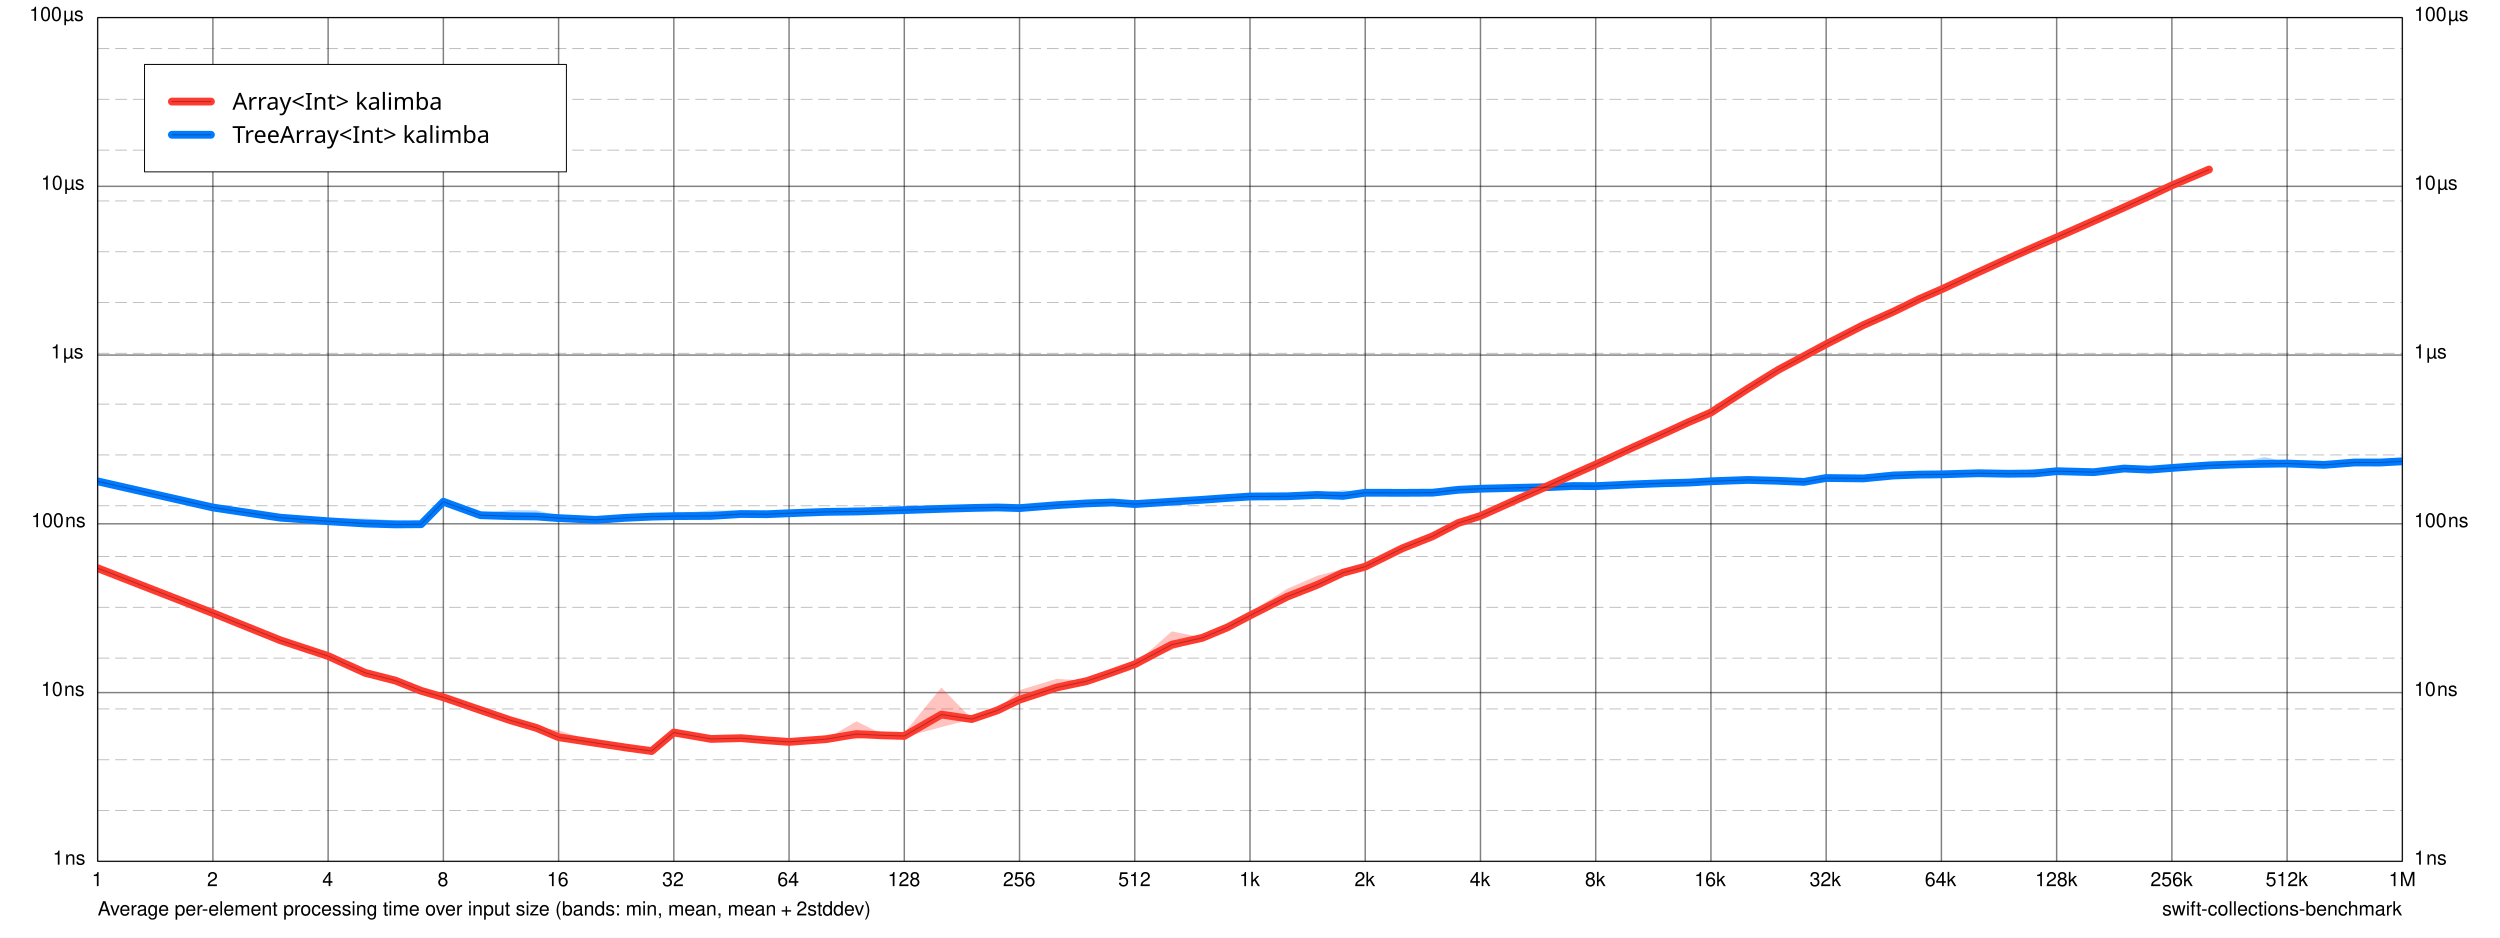
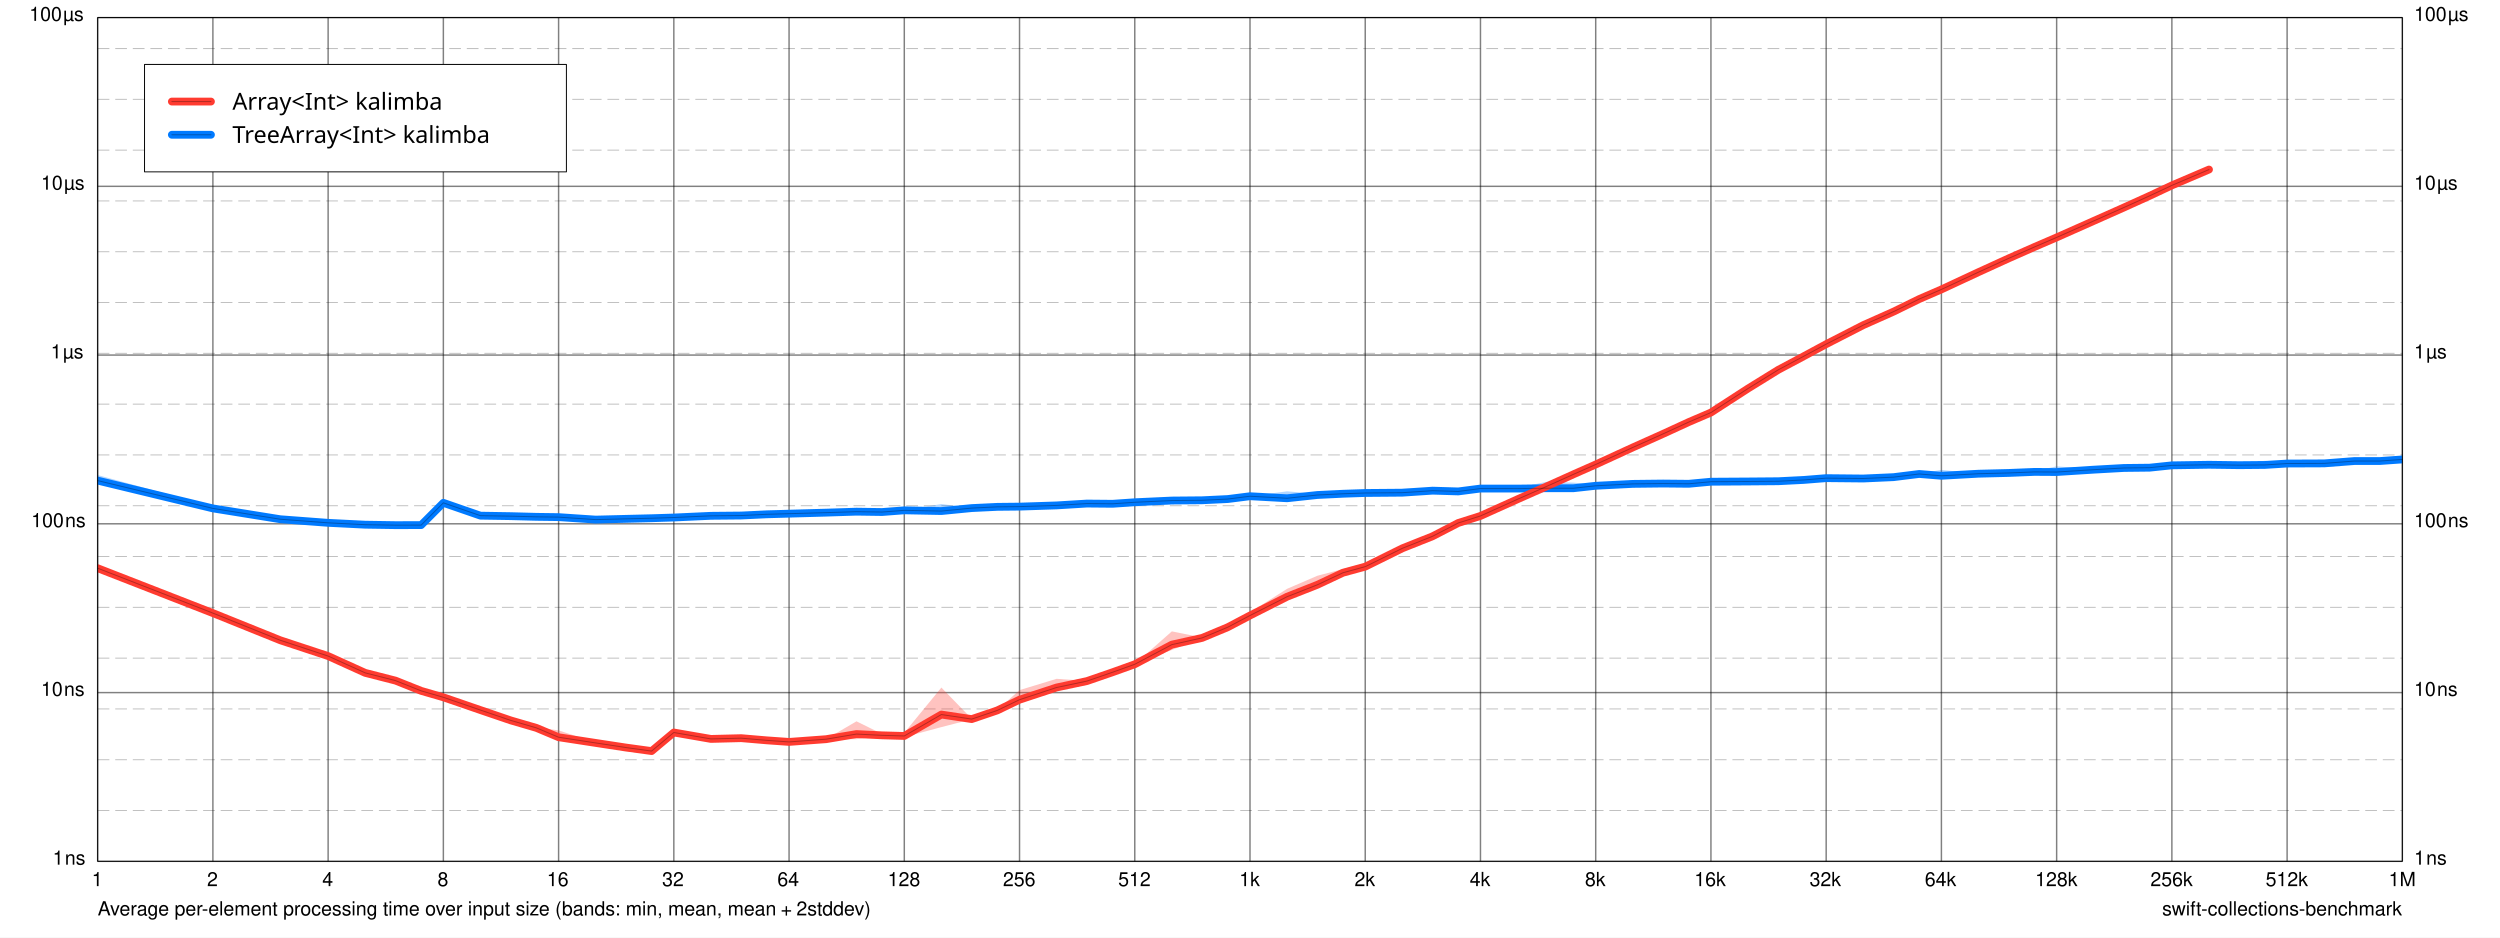
<svg xmlns="http://www.w3.org/2000/svg" xmlns:xlink="http://www.w3.org/1999/xlink" width="1280.0px" height="480.0px" viewBox="0.0 0.0 1280.0 480.0" version="1.1">
  <path d="M 0 0 L 0 480 L 1280 480 L 1280 0 z" fill="#FFFFFF" fill-opacity="1.0" stroke="none" />
  <text x="50" y="468.7" font-family="Helvetica" font-size="10" font-weight="normal" font-style="normal" fill="#000000" fill-opacity="1">Average per-element processing time over input size (bands: min, mean, mean + 2stddev)</text>
  <a xlink:href="https://github.com/apple/swift-collections-benchmark">
    <text x="1107" y="468.7" font-family="Helvetica" font-size="10" font-weight="normal" font-style="normal" fill="#000000" fill-opacity="1">swift-collections-benchmark</text>
  </a>
  <path d="M 50 9 L 50 441" fill="none" stroke-width="0.75" stroke="#000000" stroke-opacity="0.498" stroke-linecap="butt" stroke-linejoin="round" />
  <text x="47" y="453.7" font-family="Helvetica" font-size="10" font-weight="normal" font-style="normal" fill="#000000" fill-opacity="1">1</text>
  <path d="M 109 9 L 109 441" fill="none" stroke-width="0.75" stroke="#000000" stroke-opacity="0.498" stroke-linecap="butt" stroke-linejoin="round" />
  <text x="106" y="453.7" font-family="Helvetica" font-size="10" font-weight="normal" font-style="normal" fill="#000000" fill-opacity="1">2</text>
  <path d="M 168 9 L 168 441" fill="none" stroke-width="0.75" stroke="#000000" stroke-opacity="0.498" stroke-linecap="butt" stroke-linejoin="round" />
  <text x="165" y="453.7" font-family="Helvetica" font-size="10" font-weight="normal" font-style="normal" fill="#000000" fill-opacity="1">4</text>
  <path d="M 227 9 L 227 441" fill="none" stroke-width="0.75" stroke="#000000" stroke-opacity="0.498" stroke-linecap="butt" stroke-linejoin="round" />
  <text x="224" y="453.7" font-family="Helvetica" font-size="10" font-weight="normal" font-style="normal" fill="#000000" fill-opacity="1">8</text>
  <path d="M 286 9 L 286 441" fill="none" stroke-width="0.75" stroke="#000000" stroke-opacity="0.498" stroke-linecap="butt" stroke-linejoin="round" />
  <text x="280" y="453.7" font-family="Helvetica" font-size="10" font-weight="normal" font-style="normal" fill="#000000" fill-opacity="1">16</text>
  <path d="M 345 9 L 345 441" fill="none" stroke-width="0.75" stroke="#000000" stroke-opacity="0.498" stroke-linecap="butt" stroke-linejoin="round" />
  <text x="339" y="453.7" font-family="Helvetica" font-size="10" font-weight="normal" font-style="normal" fill="#000000" fill-opacity="1">32</text>
  <path d="M 404 9 L 404 441" fill="none" stroke-width="0.75" stroke="#000000" stroke-opacity="0.498" stroke-linecap="butt" stroke-linejoin="round" />
  <text x="398" y="453.7" font-family="Helvetica" font-size="10" font-weight="normal" font-style="normal" fill="#000000" fill-opacity="1">64</text>
  <path d="M 463 9 L 463 441" fill="none" stroke-width="0.75" stroke="#000000" stroke-opacity="0.498" stroke-linecap="butt" stroke-linejoin="round" />
  <text x="454.5" y="453.7" font-family="Helvetica" font-size="10" font-weight="normal" font-style="normal" fill="#000000" fill-opacity="1">128</text>
  <path d="M 522 9 L 522 441" fill="none" stroke-width="0.75" stroke="#000000" stroke-opacity="0.498" stroke-linecap="butt" stroke-linejoin="round" />
  <text x="513.5" y="453.7" font-family="Helvetica" font-size="10" font-weight="normal" font-style="normal" fill="#000000" fill-opacity="1">256</text>
  <path d="M 581 9 L 581 441" fill="none" stroke-width="0.75" stroke="#000000" stroke-opacity="0.498" stroke-linecap="butt" stroke-linejoin="round" />
  <text x="572.5" y="453.7" font-family="Helvetica" font-size="10" font-weight="normal" font-style="normal" fill="#000000" fill-opacity="1">512</text>
  <path d="M 640 9 L 640 441" fill="none" stroke-width="0.75" stroke="#000000" stroke-opacity="0.498" stroke-linecap="butt" stroke-linejoin="round" />
  <text x="634.5" y="453.7" font-family="Helvetica" font-size="10" font-weight="normal" font-style="normal" fill="#000000" fill-opacity="1">1k</text>
  <path d="M 699 9 L 699 441" fill="none" stroke-width="0.75" stroke="#000000" stroke-opacity="0.498" stroke-linecap="butt" stroke-linejoin="round" />
  <text x="693.5" y="453.7" font-family="Helvetica" font-size="10" font-weight="normal" font-style="normal" fill="#000000" fill-opacity="1">2k</text>
  <path d="M 758 9 L 758 441" fill="none" stroke-width="0.75" stroke="#000000" stroke-opacity="0.498" stroke-linecap="butt" stroke-linejoin="round" />
  <text x="752.5" y="453.7" font-family="Helvetica" font-size="10" font-weight="normal" font-style="normal" fill="#000000" fill-opacity="1">4k</text>
  <path d="M 817 9 L 817 441" fill="none" stroke-width="0.75" stroke="#000000" stroke-opacity="0.498" stroke-linecap="butt" stroke-linejoin="round" />
  <text x="811.5" y="453.7" font-family="Helvetica" font-size="10" font-weight="normal" font-style="normal" fill="#000000" fill-opacity="1">8k</text>
  <path d="M 876 9 L 876 441" fill="none" stroke-width="0.75" stroke="#000000" stroke-opacity="0.498" stroke-linecap="butt" stroke-linejoin="round" />
  <text x="867.5" y="453.7" font-family="Helvetica" font-size="10" font-weight="normal" font-style="normal" fill="#000000" fill-opacity="1">16k</text>
  <path d="M 935 9 L 935 441" fill="none" stroke-width="0.75" stroke="#000000" stroke-opacity="0.498" stroke-linecap="butt" stroke-linejoin="round" />
  <text x="926.5" y="453.7" font-family="Helvetica" font-size="10" font-weight="normal" font-style="normal" fill="#000000" fill-opacity="1">32k</text>
  <path d="M 994 9 L 994 441" fill="none" stroke-width="0.75" stroke="#000000" stroke-opacity="0.498" stroke-linecap="butt" stroke-linejoin="round" />
  <text x="985.5" y="453.7" font-family="Helvetica" font-size="10" font-weight="normal" font-style="normal" fill="#000000" fill-opacity="1">64k</text>
  <path d="M 1053 9 L 1053 441" fill="none" stroke-width="0.75" stroke="#000000" stroke-opacity="0.498" stroke-linecap="butt" stroke-linejoin="round" />
  <text x="1042" y="453.7" font-family="Helvetica" font-size="10" font-weight="normal" font-style="normal" fill="#000000" fill-opacity="1">128k</text>
  <path d="M 1112 9 L 1112 441" fill="none" stroke-width="0.75" stroke="#000000" stroke-opacity="0.498" stroke-linecap="butt" stroke-linejoin="round" />
  <text x="1101" y="453.7" font-family="Helvetica" font-size="10" font-weight="normal" font-style="normal" fill="#000000" fill-opacity="1">256k</text>
  <path d="M 1171 9 L 1171 441" fill="none" stroke-width="0.75" stroke="#000000" stroke-opacity="0.498" stroke-linecap="butt" stroke-linejoin="round" />
  <text x="1160" y="453.7" font-family="Helvetica" font-size="10" font-weight="normal" font-style="normal" fill="#000000" fill-opacity="1">512k</text>
  <path d="M 1230 9 L 1230 441" fill="none" stroke-width="0.75" stroke="#000000" stroke-opacity="0.498" stroke-linecap="butt" stroke-linejoin="round" />
  <text x="1223" y="453.7" font-family="Helvetica" font-size="10" font-weight="normal" font-style="normal" fill="#000000" fill-opacity="1">1M</text>
  <path d="M 50 441 L 1230 441" fill="none" stroke-width="0.75" stroke="#000000" stroke-opacity="0.498" stroke-linecap="butt" stroke-linejoin="round" />
  <text x="27" y="442.7" font-family="Helvetica" font-size="10" font-weight="normal" font-style="normal" fill="#000000" fill-opacity="1">1 ns</text>
  <text x="1236" y="442.7" font-family="Helvetica" font-size="10" font-weight="normal" font-style="normal" fill="#000000" fill-opacity="1">1 ns</text>
  <path d="M 50 354.6 L 1230 354.6" fill="none" stroke-width="0.75" stroke="#000000" stroke-opacity="0.498" stroke-linecap="butt" stroke-linejoin="round" />
  <text x="21" y="356.3" font-family="Helvetica" font-size="10" font-weight="normal" font-style="normal" fill="#000000" fill-opacity="1">10 ns</text>
  <text x="1236" y="356.3" font-family="Helvetica" font-size="10" font-weight="normal" font-style="normal" fill="#000000" fill-opacity="1">10 ns</text>
  <path d="M 50 268.2 L 1230 268.2" fill="none" stroke-width="0.75" stroke="#000000" stroke-opacity="0.498" stroke-linecap="butt" stroke-linejoin="round" />
  <text x="16" y="269.9" font-family="Helvetica" font-size="10" font-weight="normal" font-style="normal" fill="#000000" fill-opacity="1">100 ns</text>
  <text x="1236" y="269.9" font-family="Helvetica" font-size="10" font-weight="normal" font-style="normal" fill="#000000" fill-opacity="1">100 ns</text>
  <path d="M 50 181.8 L 1230 181.8" fill="none" stroke-width="0.75" stroke="#000000" stroke-opacity="0.498" stroke-linecap="butt" stroke-linejoin="round" />
  <text x="26" y="183.5" font-family="Helvetica" font-size="10" font-weight="normal" font-style="normal" fill="#000000" fill-opacity="1">1 µs</text>
  <text x="1236" y="183.5" font-family="Helvetica" font-size="10" font-weight="normal" font-style="normal" fill="#000000" fill-opacity="1">1 µs</text>
  <path d="M 50 95.4 L 1230 95.4" fill="none" stroke-width="0.75" stroke="#000000" stroke-opacity="0.498" stroke-linecap="butt" stroke-linejoin="round" />
  <text x="21" y="97.1" font-family="Helvetica" font-size="10" font-weight="normal" font-style="normal" fill="#000000" fill-opacity="1">10 µs</text>
  <text x="1236" y="97.1" font-family="Helvetica" font-size="10" font-weight="normal" font-style="normal" fill="#000000" fill-opacity="1">10 µs</text>
  <path d="M 50 9 L 1230 9" fill="none" stroke-width="0.75" stroke="#000000" stroke-opacity="0.498" stroke-linecap="butt" stroke-linejoin="round" />
  <text x="15" y="10.7" font-family="Helvetica" font-size="10" font-weight="normal" font-style="normal" fill="#000000" fill-opacity="1">100 µs</text>
  <text x="1236" y="10.7" font-family="Helvetica" font-size="10" font-weight="normal" font-style="normal" fill="#000000" fill-opacity="1">100 µs</text>
  <path d="M 50 414.99 L 1230 414.99" fill="none" stroke-width="0.5" stroke="#000000" stroke-opacity="0.259" stroke-linecap="butt" stroke-linejoin="round" stroke-dasharray="6 3" stroke-dashoffset="0" />
  <path d="M 50 388.98 L 1230 388.98" fill="none" stroke-width="0.5" stroke="#000000" stroke-opacity="0.259" stroke-linecap="butt" stroke-linejoin="round" stroke-dasharray="6 3" stroke-dashoffset="0" />
  <path d="M 50 362.97 L 1230 362.97" fill="none" stroke-width="0.5" stroke="#000000" stroke-opacity="0.259" stroke-linecap="butt" stroke-linejoin="round" stroke-dasharray="6 3" stroke-dashoffset="0" />
  <path d="M 50 336.96 L 1230 336.96" fill="none" stroke-width="0.5" stroke="#000000" stroke-opacity="0.259" stroke-linecap="butt" stroke-linejoin="round" stroke-dasharray="6 3" stroke-dashoffset="0" />
  <path d="M 50 310.96 L 1230 310.96" fill="none" stroke-width="0.5" stroke="#000000" stroke-opacity="0.259" stroke-linecap="butt" stroke-linejoin="round" stroke-dasharray="6 3" stroke-dashoffset="0" />
  <path d="M 50 284.95 L 1230 284.95" fill="none" stroke-width="0.5" stroke="#000000" stroke-opacity="0.259" stroke-linecap="butt" stroke-linejoin="round" stroke-dasharray="6 3" stroke-dashoffset="0" />
  <path d="M 50 258.94 L 1230 258.94" fill="none" stroke-width="0.5" stroke="#000000" stroke-opacity="0.259" stroke-linecap="butt" stroke-linejoin="round" stroke-dasharray="6 3" stroke-dashoffset="0" />
  <path d="M 50 232.93 L 1230 232.93" fill="none" stroke-width="0.5" stroke="#000000" stroke-opacity="0.259" stroke-linecap="butt" stroke-linejoin="round" stroke-dasharray="6 3" stroke-dashoffset="0" />
  <path d="M 50 206.92 L 1230 206.92" fill="none" stroke-width="0.5" stroke="#000000" stroke-opacity="0.259" stroke-linecap="butt" stroke-linejoin="round" stroke-dasharray="6 3" stroke-dashoffset="0" />
  <path d="M 50 180.91 L 1230 180.91" fill="none" stroke-width="0.5" stroke="#000000" stroke-opacity="0.259" stroke-linecap="butt" stroke-linejoin="round" stroke-dasharray="6 3" stroke-dashoffset="0" />
  <path d="M 50 154.9 L 1230 154.9" fill="none" stroke-width="0.5" stroke="#000000" stroke-opacity="0.259" stroke-linecap="butt" stroke-linejoin="round" stroke-dasharray="6 3" stroke-dashoffset="0" />
  <path d="M 50 128.89 L 1230 128.89" fill="none" stroke-width="0.5" stroke="#000000" stroke-opacity="0.259" stroke-linecap="butt" stroke-linejoin="round" stroke-dasharray="6 3" stroke-dashoffset="0" />
  <path d="M 50 102.88 L 1230 102.88" fill="none" stroke-width="0.5" stroke="#000000" stroke-opacity="0.259" stroke-linecap="butt" stroke-linejoin="round" stroke-dasharray="6 3" stroke-dashoffset="0" />
  <path d="M 50 76.874 L 1230 76.874" fill="none" stroke-width="0.5" stroke="#000000" stroke-opacity="0.259" stroke-linecap="butt" stroke-linejoin="round" stroke-dasharray="6 3" stroke-dashoffset="0" />
  <path d="M 50 50.865 L 1230 50.865" fill="none" stroke-width="0.5" stroke="#000000" stroke-opacity="0.259" stroke-linecap="butt" stroke-linejoin="round" stroke-dasharray="6 3" stroke-dashoffset="0" />
  <path d="M 50 24.856 L 1230 24.856" fill="none" stroke-width="0.5" stroke="#000000" stroke-opacity="0.259" stroke-linecap="butt" stroke-linejoin="round" stroke-dasharray="6 3" stroke-dashoffset="0" />
  <path d="M 74 33 L 74 88 L 290 88 L 290 33 z" fill="#FFFFFF" fill-opacity="1.0" stroke="none" />
  <clipPath id="clip-0">
    <path d="M 50 9 L 50 441 L 1230 441 L 1230 9 z" />
  </clipPath>
  <g clip-path="url(#clip-0)">
-     <path d="M 50 244.87L 109 259.83L 143.51 263.72L 168 265.57L 186.99 265.49L 202.51 266.4L 215.63 267.17L 227 254.99L 245.99 262.67L 261.51 261.19L 274.63 261.3L 286 263.97L 304.99 264.79L 320.51 263.52L 333.63 263.27L 345 262.88L 363.99 261.39L 379.51 261.46L 392.63 263.1L 404 262.48L 422.99 260.89L 438.51 259.78L 451.63 261.44L 463 261.03L 481.99 260.27L 497.51 259.78L 510.63 259.64L 522 258.47L 540.99 258.48L 556.51 257.7L 569.63 255.91L 581 256.39L 599.99 255.97L 615.51 254.76L 628.63 254.84L 640 253.11L 658.99 253.84L 674.51 252.57L 687.63 251L 699 252.13L 717.99 251.92L 733.51 251.72L 746.63 249.93L 758 249.54L 776.99 249.42L 792.51 249.18L 805.63 247.49L 817 246.93L 835.99 247.24L 851.51 246.32L 864.63 246.76L 876 246.06L 894.99 245L 910.51 245.55L 923.63 246.72L 935 243.8L 953.99 243.35L 969.51 241.4L 982.63 242.16L 994 241.87L 1013 241.51L 1028.5 242.48L 1041.6 240.18L 1053 240.14L 1072 240.89L 1087.5 238.9L 1100.6 239.05L 1112 238.46L 1131 236.81L 1146.5 236.51L 1159.6 234.07L 1171 236.53L 1190 236.96L 1205.5 236.14L 1218.6 235.32L 1230 234.44L 1230 236.84L 1218.6 237.37L 1205.5 237.04L 1190 238.4L 1171 237.6L 1159.6 238.76L 1146.5 238.16L 1131 238.8L 1112 239.98L 1100.6 240.99L 1087.5 240.24L 1072 242.07L 1053 241.64L 1041.6 243.24L 1028.5 242.58L 1013 242.58L 994 243.23L 982.63 243.28L 969.51 244.21L 953.99 245.53L 935 245.08L 923.63 246.74L 910.51 246.39L 894.99 246L 876 246.53L 864.63 247.2L 851.51 247.81L 835.99 248.27L 817 249.64L 805.63 249.32L 792.51 249.5L 776.99 249.89L 758 250.48L 746.63 251.07L 733.51 252.44L 717.99 252.48L 699 252.33L 687.63 255.01L 674.51 253.7L 658.99 254.19L 640 254.6L 628.63 255L 615.51 256.32L 599.99 257.17L 581 258.72L 569.63 257.76L 556.51 257.74L 540.99 258.71L 522 260.77L 510.63 259.89L 497.51 260.19L 481.99 260.62L 463 261.22L 451.63 261.54L 438.51 262.67L 422.99 262.51L 404 262.88L 392.63 263.34L 379.51 263.79L 363.99 265.19L 345 264.76L 333.63 264.97L 320.51 265.69L 304.99 266.67L 286 265.75L 274.63 265.61L 261.51 265.44L 245.99 264.2L 227 257.58L 215.63 268.83L 202.51 269.25L 186.99 268.99L 168 267.35L 143.51 265.53L 109 259.83L 50 247.02" fill="#007AFF" fill-opacity="0.302" stroke="none" />
+     <path d="M 50 243.23L 109 259.33L 143.51 264.69L 168 266.83L 186.99 267.93L 202.51 268.21L 215.63 268.67L 227 256.79L 245.99 263.22L 261.51 264.23L 274.63 264.56L 286 264.62L 304.99 265.76L 320.51 265.18L 333.63 265.01L 345 264.53L 363.99 264.03L 379.51 263.74L 392.63 263.25L 404 262.92L 422.99 262.18L 438.51 261.83L 451.63 260.93L 463 261.15L 481.99 258.09L 497.51 259.91L 510.63 259.24L 522 258.95L 540.99 258.07L 556.51 257.59L 569.63 257.47L 581 256.38L 599.99 254.67L 615.51 255.31L 628.63 254.88L 640 254.07L 658.99 251.56L 674.51 252.87L 687.63 252.33L 699 252.3L 717.99 250.29L 733.51 250.04L 746.63 250.75L 758 249.98L 776.99 249.68L 792.51 246.59L 805.63 247.12L 817 248.02L 835.99 246.19L 851.51 247.39L 864.63 246.86L 876 246.03L 894.99 245.05L 910.51 244.88L 923.63 244.76L 935 243.22L 953.99 244.02L 969.51 243.36L 982.63 242.41L 994 240.59L 1013 242.53L 1028.5 240.77L 1041.6 241.19L 1053 238.78L 1072 240.19L 1087.5 237.96L 1100.6 238.15L 1112 236.62L 1131 236.96L 1146.5 237.43L 1159.6 235.92L 1171 236.96L 1190 236.32L 1205.5 235.83L 1218.6 235.11L 1230 234.25L 1230 235.58L 1218.6 236.37L 1205.5 236.13L 1190 237.59L 1171 237.47L 1159.6 238.83L 1146.5 238.43L 1131 238.31L 1112 238.85L 1100.6 239.92L 1087.5 240.19L 1072 240.57L 1053 242.77L 1041.6 241.77L 1028.5 242.65L 1013 242.54L 994 244.72L 982.63 242.77L 969.51 244.64L 953.99 245.36L 935 245.39L 923.63 246.07L 910.51 246.94L 894.99 247.06L 876 246.86L 864.63 248L 851.51 247.63L 835.99 248.31L 817 248.97L 805.63 251.03L 792.51 251.22L 776.99 250.34L 758 250.2L 746.63 251.92L 733.51 251.64L 717.99 252.97L 699 252.46L 687.63 252.97L 674.51 253.64L 658.99 256.46L 640 254.07L 628.63 255.73L 615.51 256.43L 599.99 256.86L 581 257.44L 569.63 258.11L 556.51 257.9L 540.99 259.02L 522 259.55L 510.63 259.61L 497.51 260.22L 481.99 263.01L 463 261.34L 451.63 262.61L 438.51 262.01L 422.99 262.57L 404 263.03L 392.63 263.34L 379.51 264.02L 363.99 264.13L 345 265.12L 333.63 265.44L 320.51 265.81L 304.99 266.14L 286 264.82L 274.63 264.64L 261.51 264.28L 245.99 264.31L 227 257.68L 215.63 268.92L 202.51 269.12L 186.99 268.89L 168 268L 143.51 266.27L 109 260.65L 50 247.11" fill="#007AFF" fill-opacity="0.302" stroke="none" />
    <path d="M 50 290.92L 109 313.91L 143.51 327.82L 168 335.91L 186.99 343.84L 202.51 346.94L 215.63 353.72L 227 357.02L 245.99 363.56L 261.51 368.85L 274.63 372.43L 286 373.97L 304.99 380.16L 320.51 382.36L 333.63 383.68L 345 374.21L 363.99 376.7L 379.51 376.51L 392.63 378.95L 404 379.79L 422.99 378.41L 438.51 369.31L 451.63 375.79L 463 375.19L 481.99 352.03L 497.51 368L 510.63 363.48L 522 353.33L 540.99 347.55L 556.51 348.67L 569.63 344.18L 581 340.01L 599.99 323.26L 615.51 326.41L 628.63 321.1L 640 313.55L 658.99 301.47L 674.51 294.78L 687.63 291.33L 699 288.34L 717.99 280.74L 733.51 274.09L 746.63 267.28L 758 264.12L 776.99 255.59L 792.51 248.75L 805.63 242.81L 817 237.8L 835.99 228.49L 851.51 221.36L 864.63 214.9L 876 210.55L 894.99 198.86L 910.51 188.58L 923.63 182.25L 935 175.66L 953.99 166.43L 969.51 159.47L 982.63 151.93L 994 148.13L 1013 139.04L 1028.5 132.22L 1041.6 126L 1053 121.54L 1072 112.9L 1087.5 106.05L 1100.6 99.551L 1112 93.498L 1131 86.809L 1131 86.809L 1112 95.432L 1100.6 100.53L 1087.5 106.26L 1072 113.18L 1053 121.56L 1041.6 126.64L 1028.5 132.26L 1013 139.43L 994 148.19L 982.63 153.55L 969.51 159.58L 953.99 166.48L 935 176.4L 923.63 182.38L 910.51 189.59L 894.99 198.95L 876 211.47L 864.63 216.53L 851.51 222.41L 835.99 229.3L 817 237.82L 805.63 242.85L 792.51 248.75L 776.99 255.62L 758 264.18L 746.63 267.93L 733.51 274.71L 717.99 280.75L 699 290.79L 687.63 293.93L 674.51 301.17L 658.99 307.07L 640 315.71L 628.63 321.12L 615.51 326.67L 599.99 332.78L 581 340.13L 569.63 344.2L 556.51 348.73L 540.99 353.69L 522 360.14L 510.63 363.8L 497.51 368.25L 481.99 372.28L 463 377.4L 451.63 376.74L 438.51 378.46L 422.99 378.48L 404 379.88L 392.63 379.1L 379.51 378.46L 363.99 378.93L 345 375.33L 333.63 384.86L 320.51 382.89L 304.99 380.46L 286 378.78L 274.63 372.78L 261.51 368.85L 245.99 363.56L 227 357.02L 215.63 353.72L 202.51 349.04L 186.99 344.76L 168 335.91L 143.51 327.82L 109 313.91L 50 290.92" fill="#FF3B30" fill-opacity="0.302" stroke="none" />
-     <path d="M 50 246.45L 109 259.83L 143.51 265.05L 168 266.88L 186.99 268.04L 202.51 268.49L 215.63 268.39L 227 256.89L 245.99 263.79L 261.51 264.28L 274.63 264.44L 286 265.28L 304.99 266.17L 320.51 265.11L 333.63 264.52L 345 264.26L 363.99 264.16L 379.51 263.17L 392.63 263.28L 404 262.78L 422.99 262.08L 438.51 261.89L 451.63 261.51L 463 261.17L 481.99 260.53L 497.51 260.08L 510.63 259.82L 522 260.15L 540.99 258.65L 556.51 257.73L 569.63 257.27L 581 258.1L 599.99 256.85L 615.51 255.9L 628.63 254.96L 640 254.21L 658.99 254.1L 674.51 253.4L 687.63 253.92L 699 252.28L 717.99 252.33L 733.51 252.25L 746.63 250.77L 758 250.23L 776.99 249.77L 792.51 249.42L 805.63 248.83L 817 248.91L 835.99 248L 851.51 247.42L 864.63 247.08L 876 246.41L 894.99 245.73L 910.51 246.17L 923.63 246.73L 935 244.74L 953.99 244.95L 969.51 243.46L 982.63 242.99L 994 242.87L 1013 242.3L 1028.5 242.56L 1041.6 242.41L 1053 241.25L 1072 241.76L 1087.5 239.89L 1100.6 240.47L 1112 239.58L 1131 238.27L 1146.5 237.73L 1159.6 237.48L 1171 237.32L 1190 238.02L 1205.5 236.8L 1218.6 236.82L 1230 236.2" fill="none" stroke-width="4" stroke="#007AFF" stroke-opacity="1" stroke-linecap="round" stroke-linejoin="round" />
+     <path d="M 50 246.06L 109 260.3L 143.51 265.85L 168 267.69L 186.99 268.64L 202.51 268.88L 215.63 268.85L 227 257.45L 245.99 264.02L 261.51 264.27L 274.63 264.62L 286 264.77L 304.99 266.04L 320.51 265.65L 333.63 265.33L 345 264.97L 363.99 264.1L 379.51 263.95L 392.63 263.32L 404 263L 422.99 262.47L 438.51 261.97L 451.63 262.16L 463 261.29L 481.99 261.66L 497.51 260.14L 510.63 259.51L 522 259.39L 540.99 258.77L 556.51 257.82L 569.63 257.94L 581 257.16L 599.99 256.28L 615.51 256.14L 628.63 255.51L 640 254.07L 658.99 255.11L 674.51 253.44L 687.63 252.8L 699 252.41L 717.99 252.25L 733.51 251.22L 746.63 251.61L 758 250.14L 776.99 250.16L 792.51 249.96L 805.63 249.97L 817 248.72L 835.99 247.75L 851.51 247.57L 864.63 247.7L 876 246.64L 894.99 246.52L 910.51 246.39L 923.63 245.72L 935 244.81L 953.99 245L 969.51 244.3L 982.63 242.67L 994 243.6L 1013 242.54L 1028.5 242.15L 1041.6 241.61L 1053 241.68L 1072 240.47L 1087.5 239.6L 1100.6 239.45L 1112 238.26L 1131 237.96L 1146.5 238.17L 1159.6 238.05L 1171 237.33L 1190 237.25L 1205.5 236.05L 1218.6 236.04L 1230 235.23" fill="none" stroke-width="4" stroke="#007AFF" stroke-opacity="1" stroke-linecap="round" stroke-linejoin="round" />
    <path d="M 50 290.92L 109 313.91L 143.51 327.82L 168 335.91L 186.99 344.51L 202.51 348.48L 215.63 353.72L 227 357.02L 245.99 363.56L 261.51 368.85L 274.63 372.68L 286 377.46L 304.99 380.38L 320.51 382.75L 333.63 384.55L 345 375.04L 363.99 378.33L 379.51 377.94L 392.63 379.06L 404 379.86L 422.99 378.46L 438.51 375.84L 451.63 376.49L 463 376.81L 481.99 365.85L 497.51 368.18L 510.63 363.72L 522 358.24L 540.99 351.99L 556.51 348.71L 569.63 344.19L 581 340.1L 599.99 330.05L 615.51 326.6L 628.63 321.12L 640 315.13L 658.99 305.52L 674.51 299.4L 687.63 293.23L 699 290.13L 717.99 280.74L 733.51 274.55L 746.63 267.76L 758 264.16L 776.99 255.61L 792.51 248.75L 805.63 242.84L 817 237.81L 835.99 229.09L 851.51 222.13L 864.63 216.1L 876 211.22L 894.99 198.92L 910.51 189.33L 923.63 182.34L 935 176.2L 953.99 166.47L 969.51 159.55L 982.63 153.12L 994 148.18L 1013 139.33L 1028.5 132.25L 1041.6 126.47L 1053 121.55L 1072 113.11L 1087.5 106.21L 1100.6 100.27L 1112 94.917L 1131 86.809" fill="none" stroke-width="4" stroke="#FF3B30" stroke-opacity="1" stroke-linecap="round" stroke-linejoin="round" />
-     <path d="M 50 246.45L 109 259.83L 143.51 265.05L 168 266.88L 186.99 268.04L 202.51 268.49L 215.63 268.39L 227 256.89L 245.99 263.79L 261.51 264.28L 274.63 264.44L 286 265.28L 304.99 266.17L 320.51 265.11L 333.63 264.52L 345 264.26L 363.99 264.16L 379.51 263.17L 392.63 263.28L 404 262.78L 422.99 262.08L 438.51 261.89L 451.63 261.51L 463 261.17L 481.99 260.53L 497.51 260.08L 510.63 259.82L 522 260.15L 540.99 258.65L 556.51 257.73L 569.63 257.27L 581 258.1L 599.99 256.85L 615.51 255.9L 628.63 254.96L 640 254.21L 658.99 254.1L 674.51 253.4L 687.63 253.92L 699 252.28L 717.99 252.33L 733.51 252.25L 746.63 250.77L 758 250.23L 776.99 249.77L 792.51 249.42L 805.63 248.83L 817 248.91L 835.99 248L 851.51 247.42L 864.63 247.08L 876 246.41L 894.99 245.73L 910.51 246.17L 923.63 246.73L 935 244.74L 953.99 244.95L 969.51 243.46L 982.63 242.99L 994 242.87L 1013 242.3L 1028.5 242.56L 1041.6 242.41L 1053 241.25L 1072 241.76L 1087.5 239.89L 1100.6 240.47L 1112 239.58L 1131 238.27L 1146.5 237.73L 1159.6 237.48L 1171 237.32L 1190 238.02L 1205.5 236.8L 1218.6 236.82L 1230 236.2" fill="none" stroke-width="0.5" stroke="#000000" stroke-opacity="0.302" stroke-linecap="round" stroke-linejoin="round" />
+     <path d="M 50 246.06L 109 260.3L 143.51 265.85L 168 267.69L 186.99 268.64L 202.51 268.88L 215.63 268.85L 227 257.45L 245.99 264.02L 261.51 264.27L 274.63 264.62L 286 264.77L 304.99 266.04L 320.51 265.65L 333.63 265.33L 345 264.97L 363.99 264.1L 379.51 263.95L 392.63 263.32L 404 263L 422.99 262.47L 438.51 261.97L 451.63 262.16L 463 261.29L 481.99 261.66L 497.51 260.14L 510.63 259.51L 522 259.39L 540.99 258.77L 556.51 257.82L 569.63 257.94L 581 257.16L 599.99 256.28L 615.51 256.14L 628.63 255.51L 640 254.07L 658.99 255.11L 674.51 253.44L 687.63 252.8L 699 252.41L 717.99 252.25L 733.51 251.22L 746.63 251.61L 758 250.14L 776.99 250.16L 792.51 249.96L 805.63 249.97L 817 248.72L 835.99 247.75L 851.51 247.57L 864.63 247.7L 876 246.64L 894.99 246.52L 910.51 246.39L 923.63 245.72L 935 244.81L 953.99 245L 969.51 244.3L 982.63 242.67L 994 243.6L 1013 242.54L 1028.5 242.15L 1041.6 241.61L 1053 241.68L 1072 240.47L 1087.5 239.6L 1100.6 239.45L 1112 238.26L 1131 237.96L 1146.5 238.17L 1159.6 238.05L 1171 237.33L 1190 237.25L 1205.5 236.05L 1218.6 236.04L 1230 235.23" fill="none" stroke-width="0.5" stroke="#000000" stroke-opacity="0.302" stroke-linecap="round" stroke-linejoin="round" />
    <path d="M 50 290.92L 109 313.91L 143.51 327.82L 168 335.91L 186.99 344.51L 202.51 348.48L 215.63 353.72L 227 357.02L 245.99 363.56L 261.51 368.85L 274.63 372.68L 286 377.46L 304.99 380.38L 320.51 382.75L 333.63 384.55L 345 375.04L 363.99 378.33L 379.51 377.94L 392.63 379.06L 404 379.86L 422.99 378.46L 438.51 375.84L 451.63 376.49L 463 376.81L 481.99 365.85L 497.51 368.18L 510.63 363.72L 522 358.24L 540.99 351.99L 556.51 348.71L 569.63 344.19L 581 340.1L 599.99 330.05L 615.51 326.6L 628.63 321.12L 640 315.13L 658.99 305.52L 674.51 299.4L 687.63 293.23L 699 290.13L 717.99 280.74L 733.51 274.55L 746.63 267.76L 758 264.16L 776.99 255.61L 792.51 248.75L 805.63 242.84L 817 237.81L 835.99 229.09L 851.51 222.13L 864.63 216.1L 876 211.22L 894.99 198.92L 910.51 189.33L 923.63 182.34L 935 176.2L 953.99 166.47L 969.51 159.55L 982.63 153.12L 994 148.18L 1013 139.33L 1028.5 132.25L 1041.6 126.47L 1053 121.55L 1072 113.11L 1087.5 106.21L 1100.6 100.27L 1112 94.917L 1131 86.809" fill="none" stroke-width="0.5" stroke="#000000" stroke-opacity="0.302" stroke-linecap="round" stroke-linejoin="round" />
  </g>
  <path d="M 74 33 L 74 88 L 290 88 L 290 33 z" fill="#FFFFFF" fill-opacity="0.702" stroke-width="0.5" stroke="#000000" stroke-opacity="1" stroke-linecap="round" stroke-linejoin="round" />
  <path d="M 88 52 L 108 52" fill="none" stroke-width="4" stroke="#FF3B30" stroke-opacity="1" stroke-linecap="round" stroke-linejoin="round" />
  <path d="M 88 52 L 108 52" fill="none" stroke-width="0.5" stroke="#000000" stroke-opacity="0.302" stroke-linecap="round" stroke-linejoin="round" />
  <text x="119" y="56.17" font-family="Menlo" font-size="12" font-weight="normal" font-style="normal" fill="#000000" fill-opacity="1">Array&lt;Int&gt; kalimba</text>
  <path d="M 88 69 L 108 69" fill="none" stroke-width="4" stroke="#007AFF" stroke-opacity="1" stroke-linecap="round" stroke-linejoin="round" />
  <path d="M 88 69 L 108 69" fill="none" stroke-width="0.5" stroke="#000000" stroke-opacity="0.302" stroke-linecap="round" stroke-linejoin="round" />
  <text x="119" y="73.17" font-family="Menlo" font-size="12" font-weight="normal" font-style="normal" fill="#000000" fill-opacity="1">TreeArray&lt;Int&gt; kalimba</text>
  <path d="M 50 9 L 50 441 L 1230 441 L 1230 9 z" fill="none" stroke-width="0.5" stroke="#000000" stroke-opacity="1" stroke-linecap="round" stroke-linejoin="round" />
</svg>
